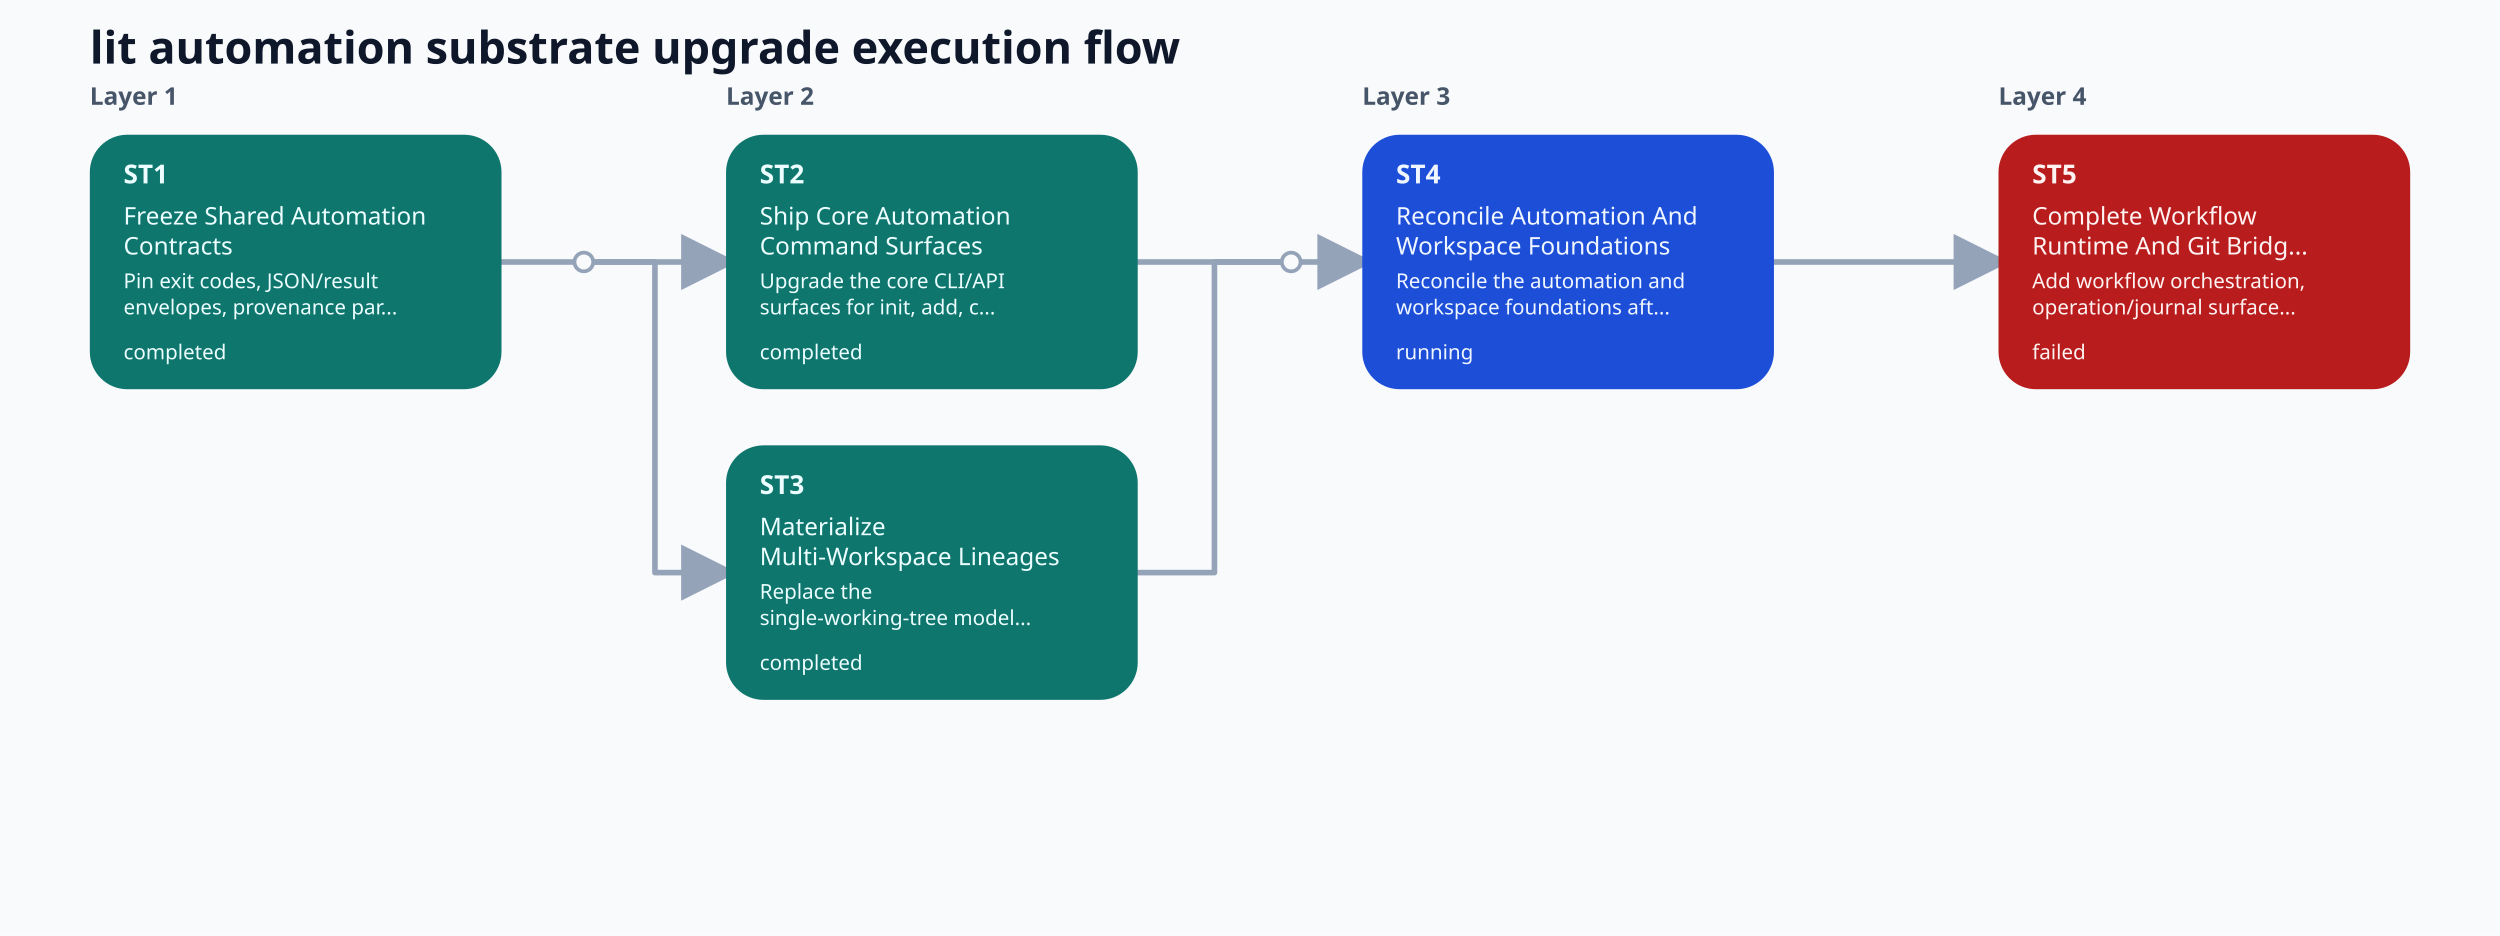
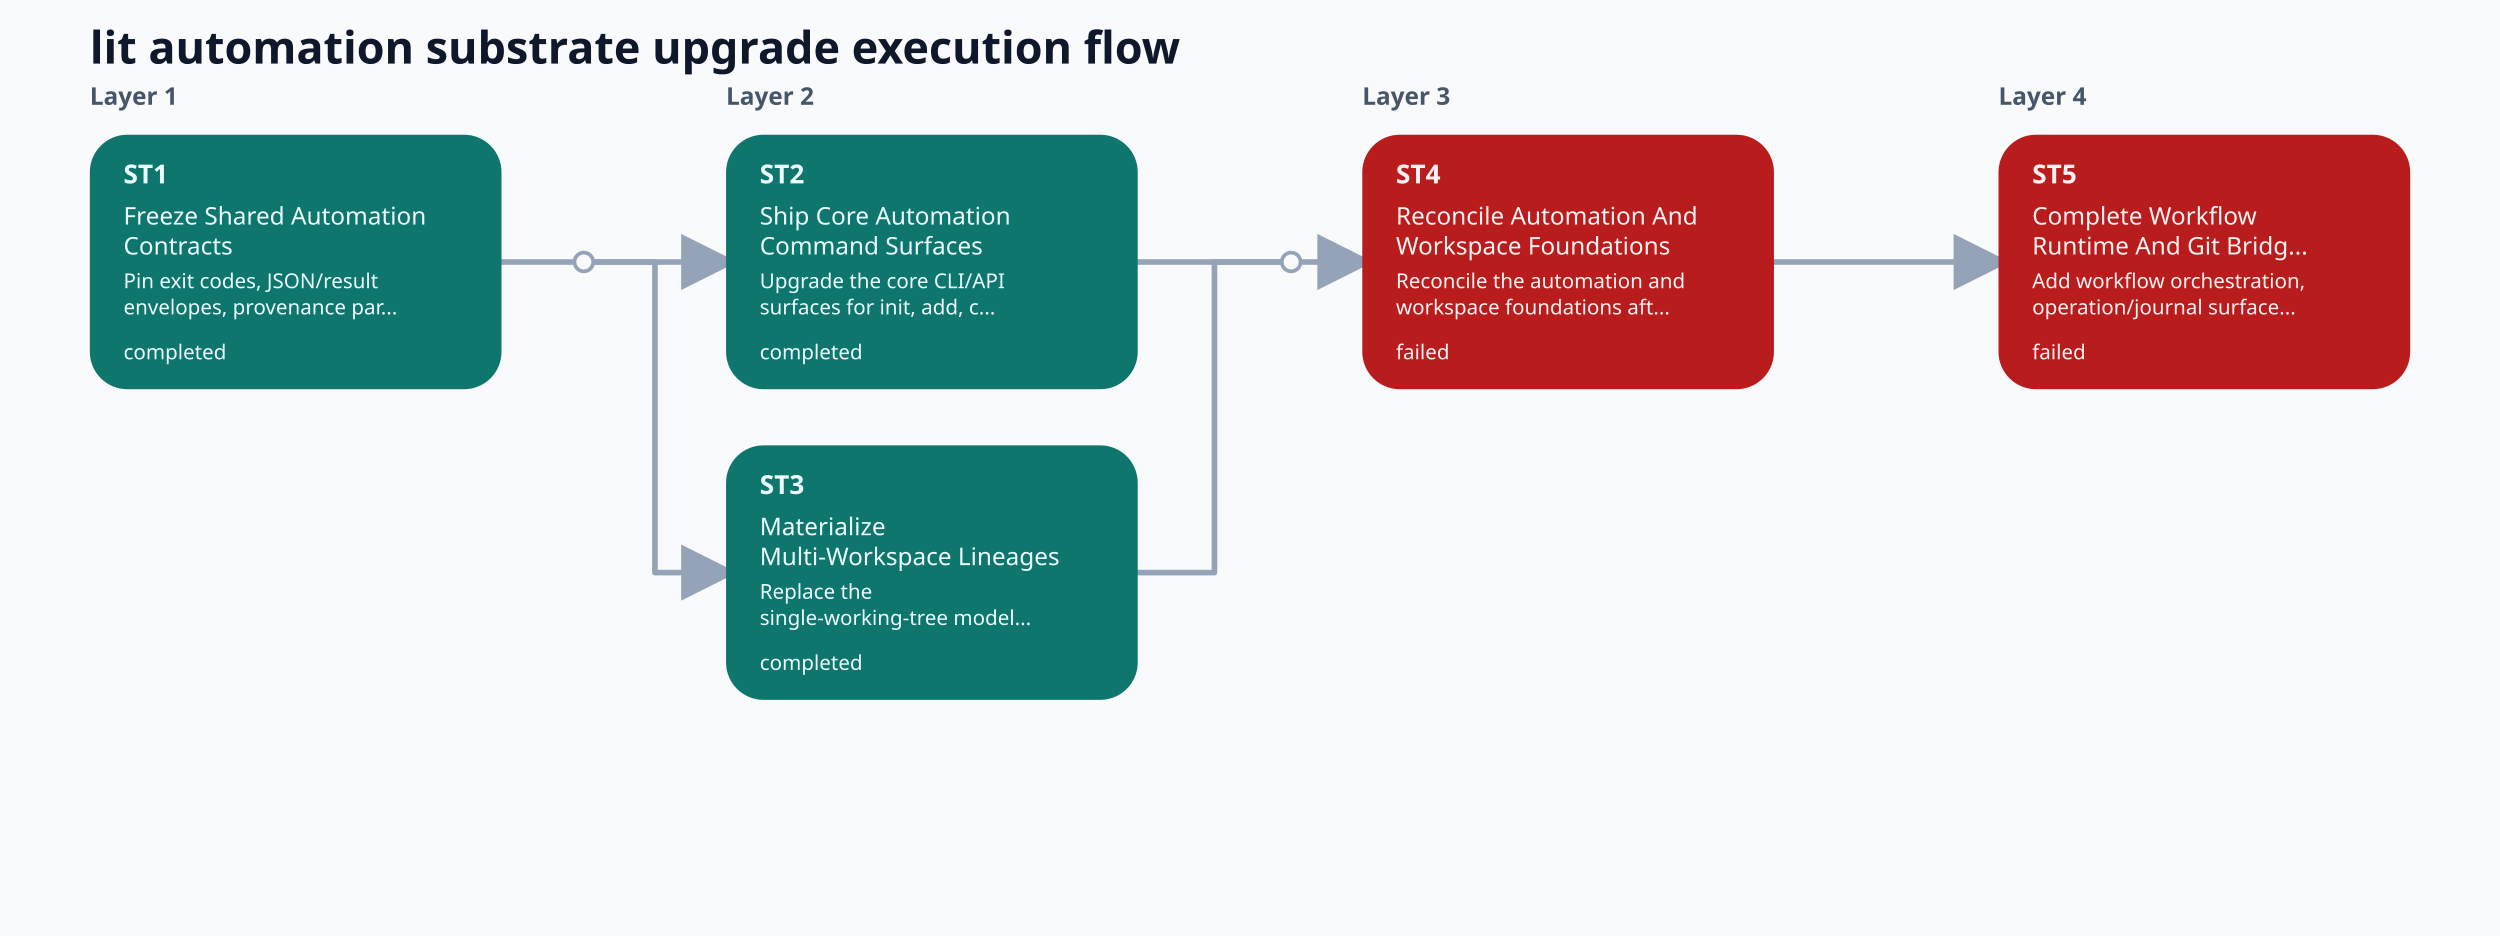
<svg xmlns="http://www.w3.org/2000/svg" width="1336" height="500" viewBox="0 0 1336 500" role="img">
  <rect width="100%" height="100%" fill="#f8fafc" />
  <defs>
    <marker id="flow-arrow" markerWidth="10" markerHeight="10" refX="8" refY="5" orient="auto" markerUnits="strokeWidth">
      <path d="M 0 0 L 10 5 L 0 10 z" fill="#94a3b8" />
    </marker>
  </defs>
  <text x="48" y="34" fill="#0f172a" font-family="Segoe UI, Malgun Gothic, sans-serif" font-size="24" font-weight="700">lit automation substrate upgrade execution flow</text>
  <text x="48" y="56" fill="#475569" font-family="Segoe UI, Malgun Gothic, sans-serif" font-size="13" font-weight="600">Layer 1</text>
  <text x="388" y="56" fill="#475569" font-family="Segoe UI, Malgun Gothic, sans-serif" font-size="13" font-weight="600">Layer 2</text>
  <text x="728" y="56" fill="#475569" font-family="Segoe UI, Malgun Gothic, sans-serif" font-size="13" font-weight="600">Layer 3</text>
  <text x="1068" y="56" fill="#475569" font-family="Segoe UI, Malgun Gothic, sans-serif" font-size="13" font-weight="600">Layer 4</text>
  <path d="M 268 140.0 H 312" stroke="#94a3b8" stroke-width="3" fill="none" stroke-linecap="round" />
  <path d="M 312 140.0 H 388" stroke="#94a3b8" stroke-width="3" fill="none" stroke-linecap="round" stroke-linejoin="round" marker-end="url(#flow-arrow)" />
  <path d="M 312 140.0 H 350.0 V 306.0 H 388" stroke="#94a3b8" stroke-width="3" fill="none" stroke-linecap="round" stroke-linejoin="round" marker-end="url(#flow-arrow)" />
  <path d="M 608 140.0 H 690" stroke="#94a3b8" stroke-width="3" fill="none" stroke-linecap="round" stroke-linejoin="round" />
  <path d="M 608 306.0 H 649.0 V 140.0 H 690" stroke="#94a3b8" stroke-width="3" fill="none" stroke-linecap="round" stroke-linejoin="round" />
  <path d="M 948 140.0 H 1068" stroke="#94a3b8" stroke-width="3" fill="none" stroke-linecap="round" stroke-linejoin="round" marker-end="url(#flow-arrow)" />
  <path d="M 690 140.0 H 728" stroke="#94a3b8" stroke-width="3" fill="none" stroke-linecap="round" marker-end="url(#flow-arrow)" />
  <circle cx="312" cy="140.0" r="5" fill="#f8fafc" stroke="#94a3b8" stroke-width="2" />
  <circle cx="690" cy="140.0" r="5" fill="#f8fafc" stroke="#94a3b8" stroke-width="2" />
  <rect x="48" y="72" rx="20" ry="20" width="220" height="136" fill="#0f766e" />
  <text x="66" y="98" fill="#ecfeff" font-family="Segoe UI, Malgun Gothic, sans-serif" font-size="14" font-weight="700">ST1</text>
  <text x="66" y="120" fill="#ecfeff" font-family="Segoe UI, Malgun Gothic, sans-serif" font-size="13">Freeze Shared Automation<tspan x="66" dy="16">Contracts</tspan>
  </text>
  <text x="66" y="154" fill="#ecfeff" font-family="Segoe UI, Malgun Gothic, sans-serif" font-size="11">Pin exit codes, JSON/result<tspan x="66" dy="14">envelopes, provenance par...</tspan>
  </text>
  <text x="66" y="192" fill="#ecfeff" font-family="Segoe UI, Malgun Gothic, sans-serif" font-size="11">completed</text>
  <rect x="388" y="72" rx="20" ry="20" width="220" height="136" fill="#0f766e" />
  <text x="406" y="98" fill="#ecfeff" font-family="Segoe UI, Malgun Gothic, sans-serif" font-size="14" font-weight="700">ST2</text>
  <text x="406" y="120" fill="#ecfeff" font-family="Segoe UI, Malgun Gothic, sans-serif" font-size="13">Ship Core Automation<tspan x="406" dy="16">Command Surfaces</tspan>
  </text>
  <text x="406" y="154" fill="#ecfeff" font-family="Segoe UI, Malgun Gothic, sans-serif" font-size="11">Upgrade the core CLI/API<tspan x="406" dy="14">surfaces for init, add, c...</tspan>
  </text>
  <text x="406" y="192" fill="#ecfeff" font-family="Segoe UI, Malgun Gothic, sans-serif" font-size="11">completed</text>
  <rect x="388" y="238" rx="20" ry="20" width="220" height="136" fill="#0f766e" />
  <text x="406" y="264" fill="#ecfeff" font-family="Segoe UI, Malgun Gothic, sans-serif" font-size="14" font-weight="700">ST3</text>
  <text x="406" y="286" fill="#ecfeff" font-family="Segoe UI, Malgun Gothic, sans-serif" font-size="13">Materialize<tspan x="406" dy="16">Multi-Workspace Lineages</tspan>
  </text>
  <text x="406" y="320" fill="#ecfeff" font-family="Segoe UI, Malgun Gothic, sans-serif" font-size="11">Replace the<tspan x="406" dy="14">single-working-tree model...</tspan>
  </text>
  <text x="406" y="358" fill="#ecfeff" font-family="Segoe UI, Malgun Gothic, sans-serif" font-size="11">completed</text>
-   <rect x="728" y="72" rx="20" ry="20" width="220" height="136" fill="#1d4ed8" />
-   <text x="746" y="98" fill="#eff6ff" font-family="Segoe UI, Malgun Gothic, sans-serif" font-size="14" font-weight="700">ST4</text>
-   <text x="746" y="120" fill="#eff6ff" font-family="Segoe UI, Malgun Gothic, sans-serif" font-size="13">Reconcile Automation And<tspan x="746" dy="16">Workspace Foundations</tspan>
+   <rect x="728" y="72" rx="20" ry="20" width="220" height="136" fill="#b91c1c" />
+   <text x="746" y="98" fill="#fef2f2" font-family="Segoe UI, Malgun Gothic, sans-serif" font-size="14" font-weight="700">ST4</text>
+   <text x="746" y="120" fill="#fef2f2" font-family="Segoe UI, Malgun Gothic, sans-serif" font-size="13">Reconcile Automation And<tspan x="746" dy="16">Workspace Foundations</tspan>
  </text>
-   <text x="746" y="154" fill="#eff6ff" font-family="Segoe UI, Malgun Gothic, sans-serif" font-size="11">Reconcile the automation and<tspan x="746" dy="14">workspace foundations aft...</tspan>
+   <text x="746" y="154" fill="#fef2f2" font-family="Segoe UI, Malgun Gothic, sans-serif" font-size="11">Reconcile the automation and<tspan x="746" dy="14">workspace foundations aft...</tspan>
  </text>
-   <text x="746" y="192" fill="#eff6ff" font-family="Segoe UI, Malgun Gothic, sans-serif" font-size="11">running</text>
+   <text x="746" y="192" fill="#fef2f2" font-family="Segoe UI, Malgun Gothic, sans-serif" font-size="11">failed</text>
  <rect x="1068" y="72" rx="20" ry="20" width="220" height="136" fill="#b91c1c" />
  <text x="1086" y="98" fill="#fef2f2" font-family="Segoe UI, Malgun Gothic, sans-serif" font-size="14" font-weight="700">ST5</text>
  <text x="1086" y="120" fill="#fef2f2" font-family="Segoe UI, Malgun Gothic, sans-serif" font-size="13">Complete Workflow<tspan x="1086" dy="16">Runtime And Git Bridg...</tspan>
  </text>
  <text x="1086" y="154" fill="#fef2f2" font-family="Segoe UI, Malgun Gothic, sans-serif" font-size="11">Add workflow orchestration,<tspan x="1086" dy="14">operation/journal surface...</tspan>
  </text>
  <text x="1086" y="192" fill="#fef2f2" font-family="Segoe UI, Malgun Gothic, sans-serif" font-size="11">failed</text>
</svg>
